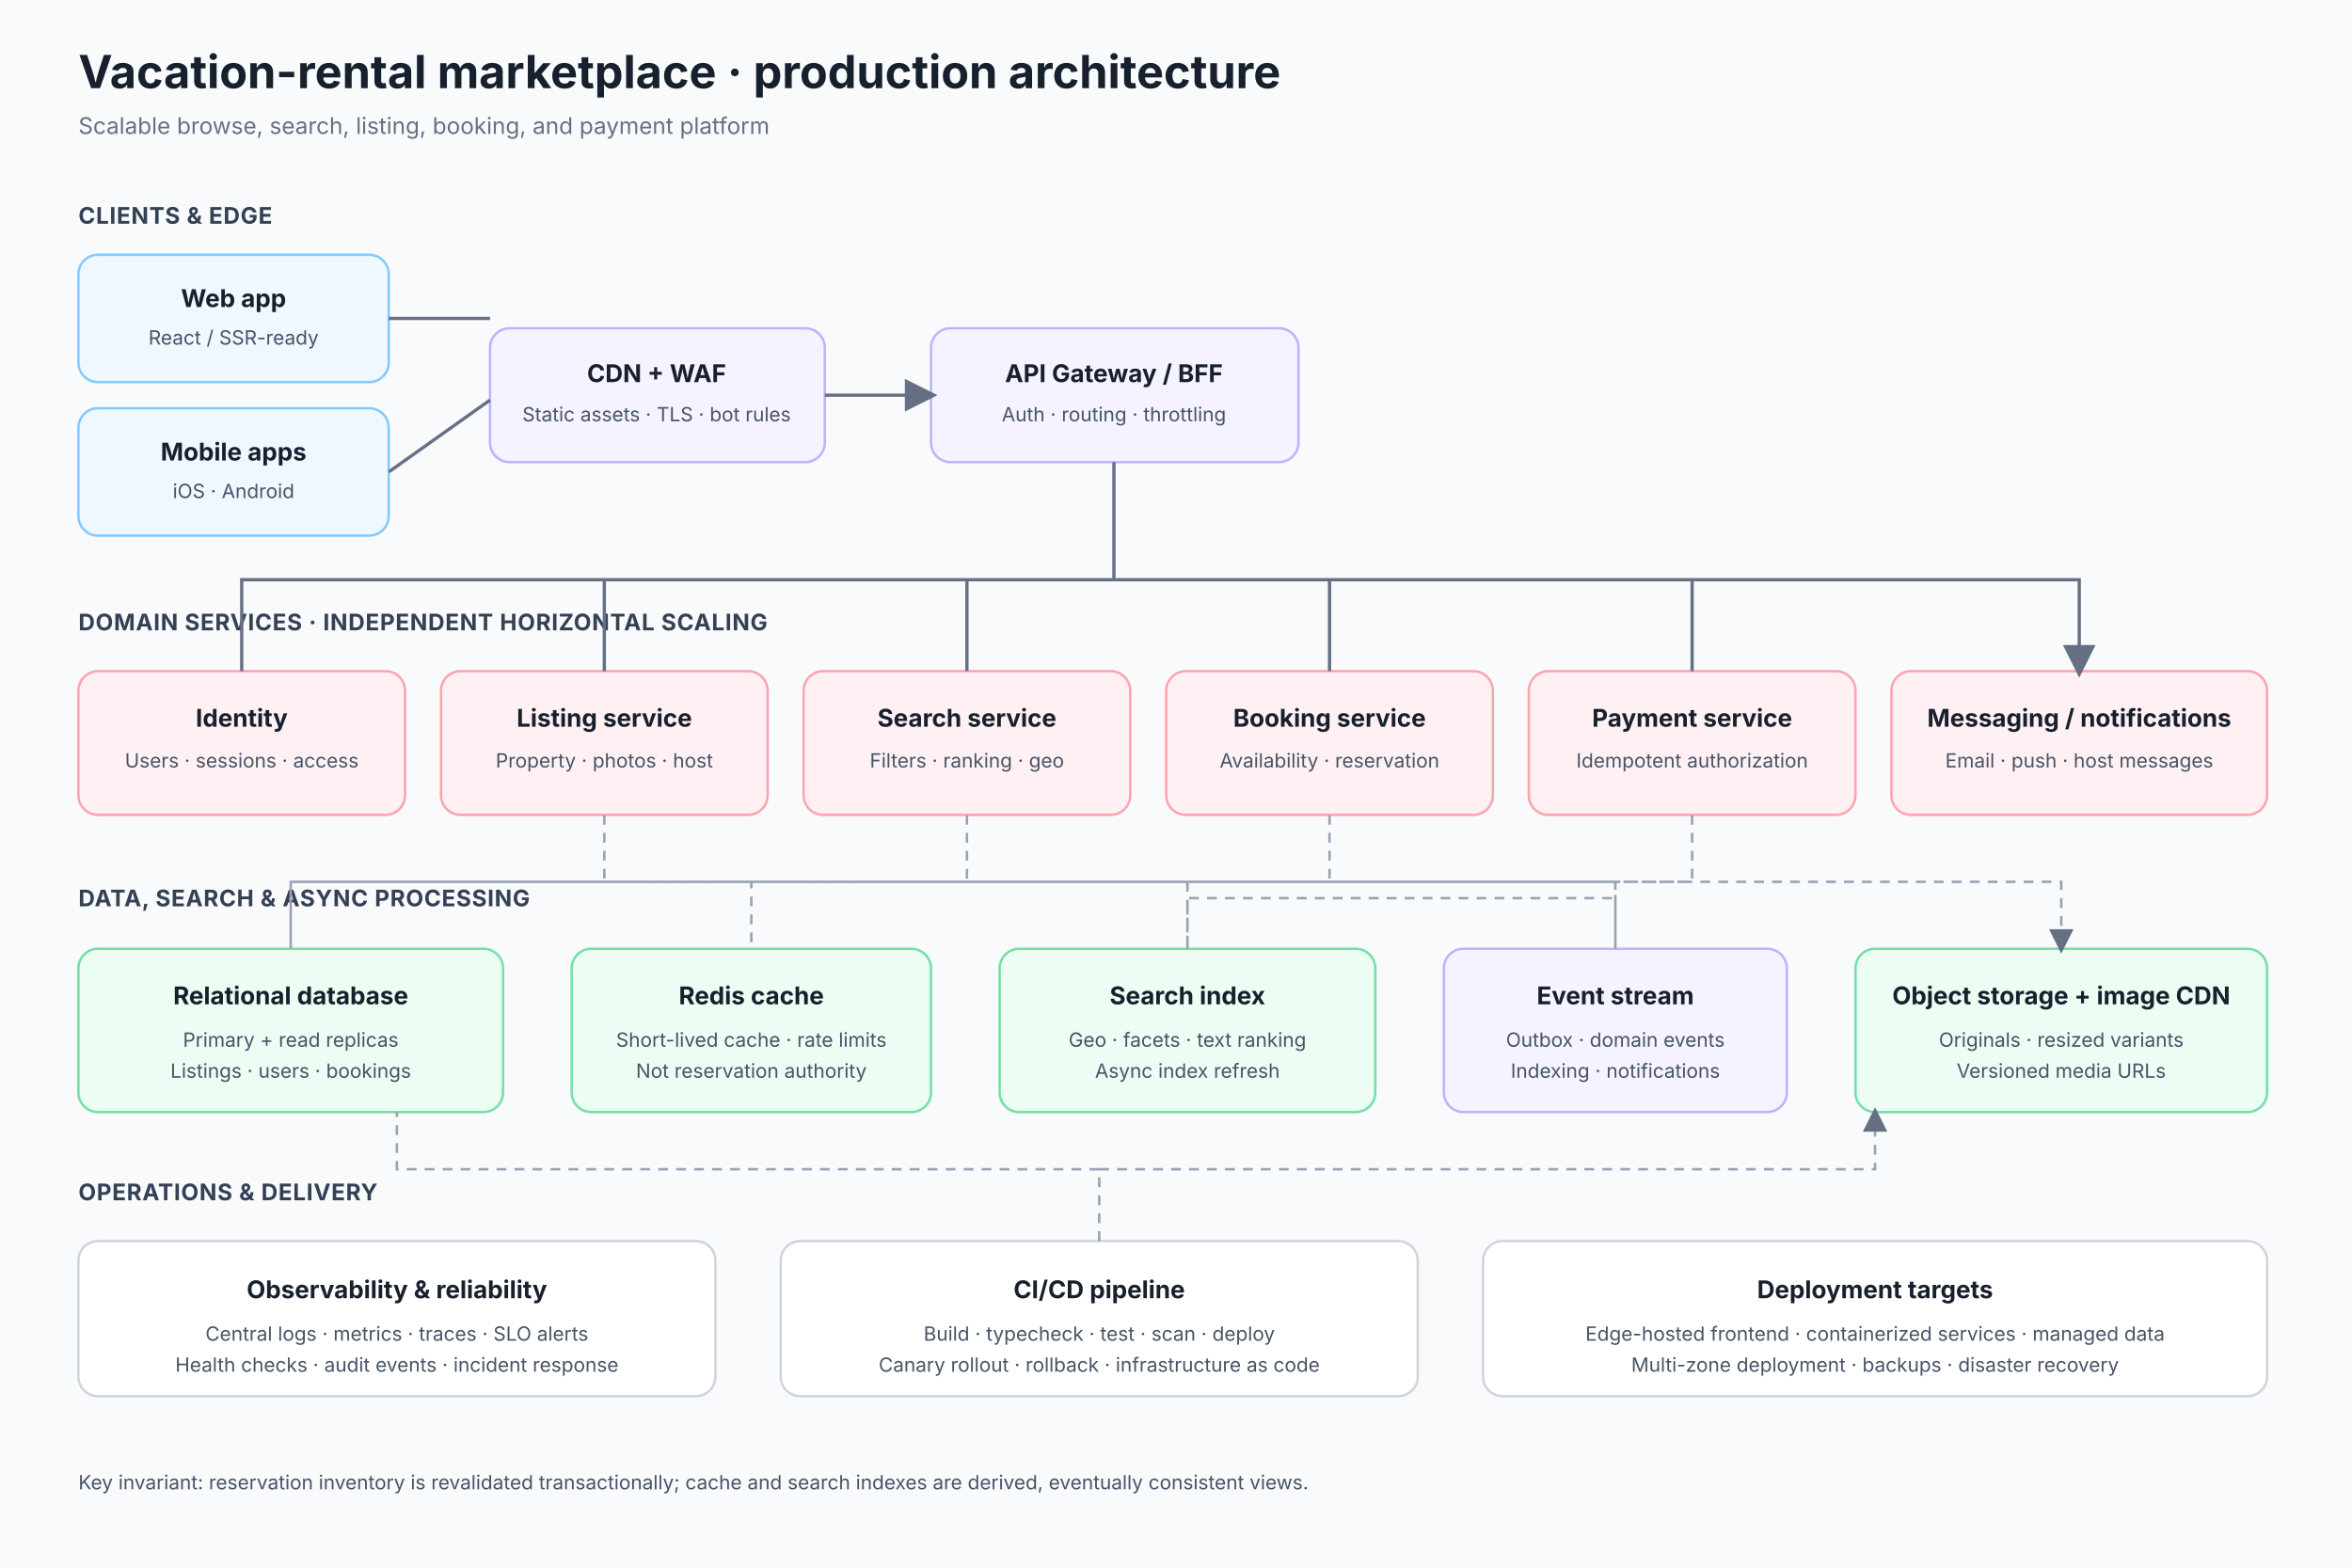
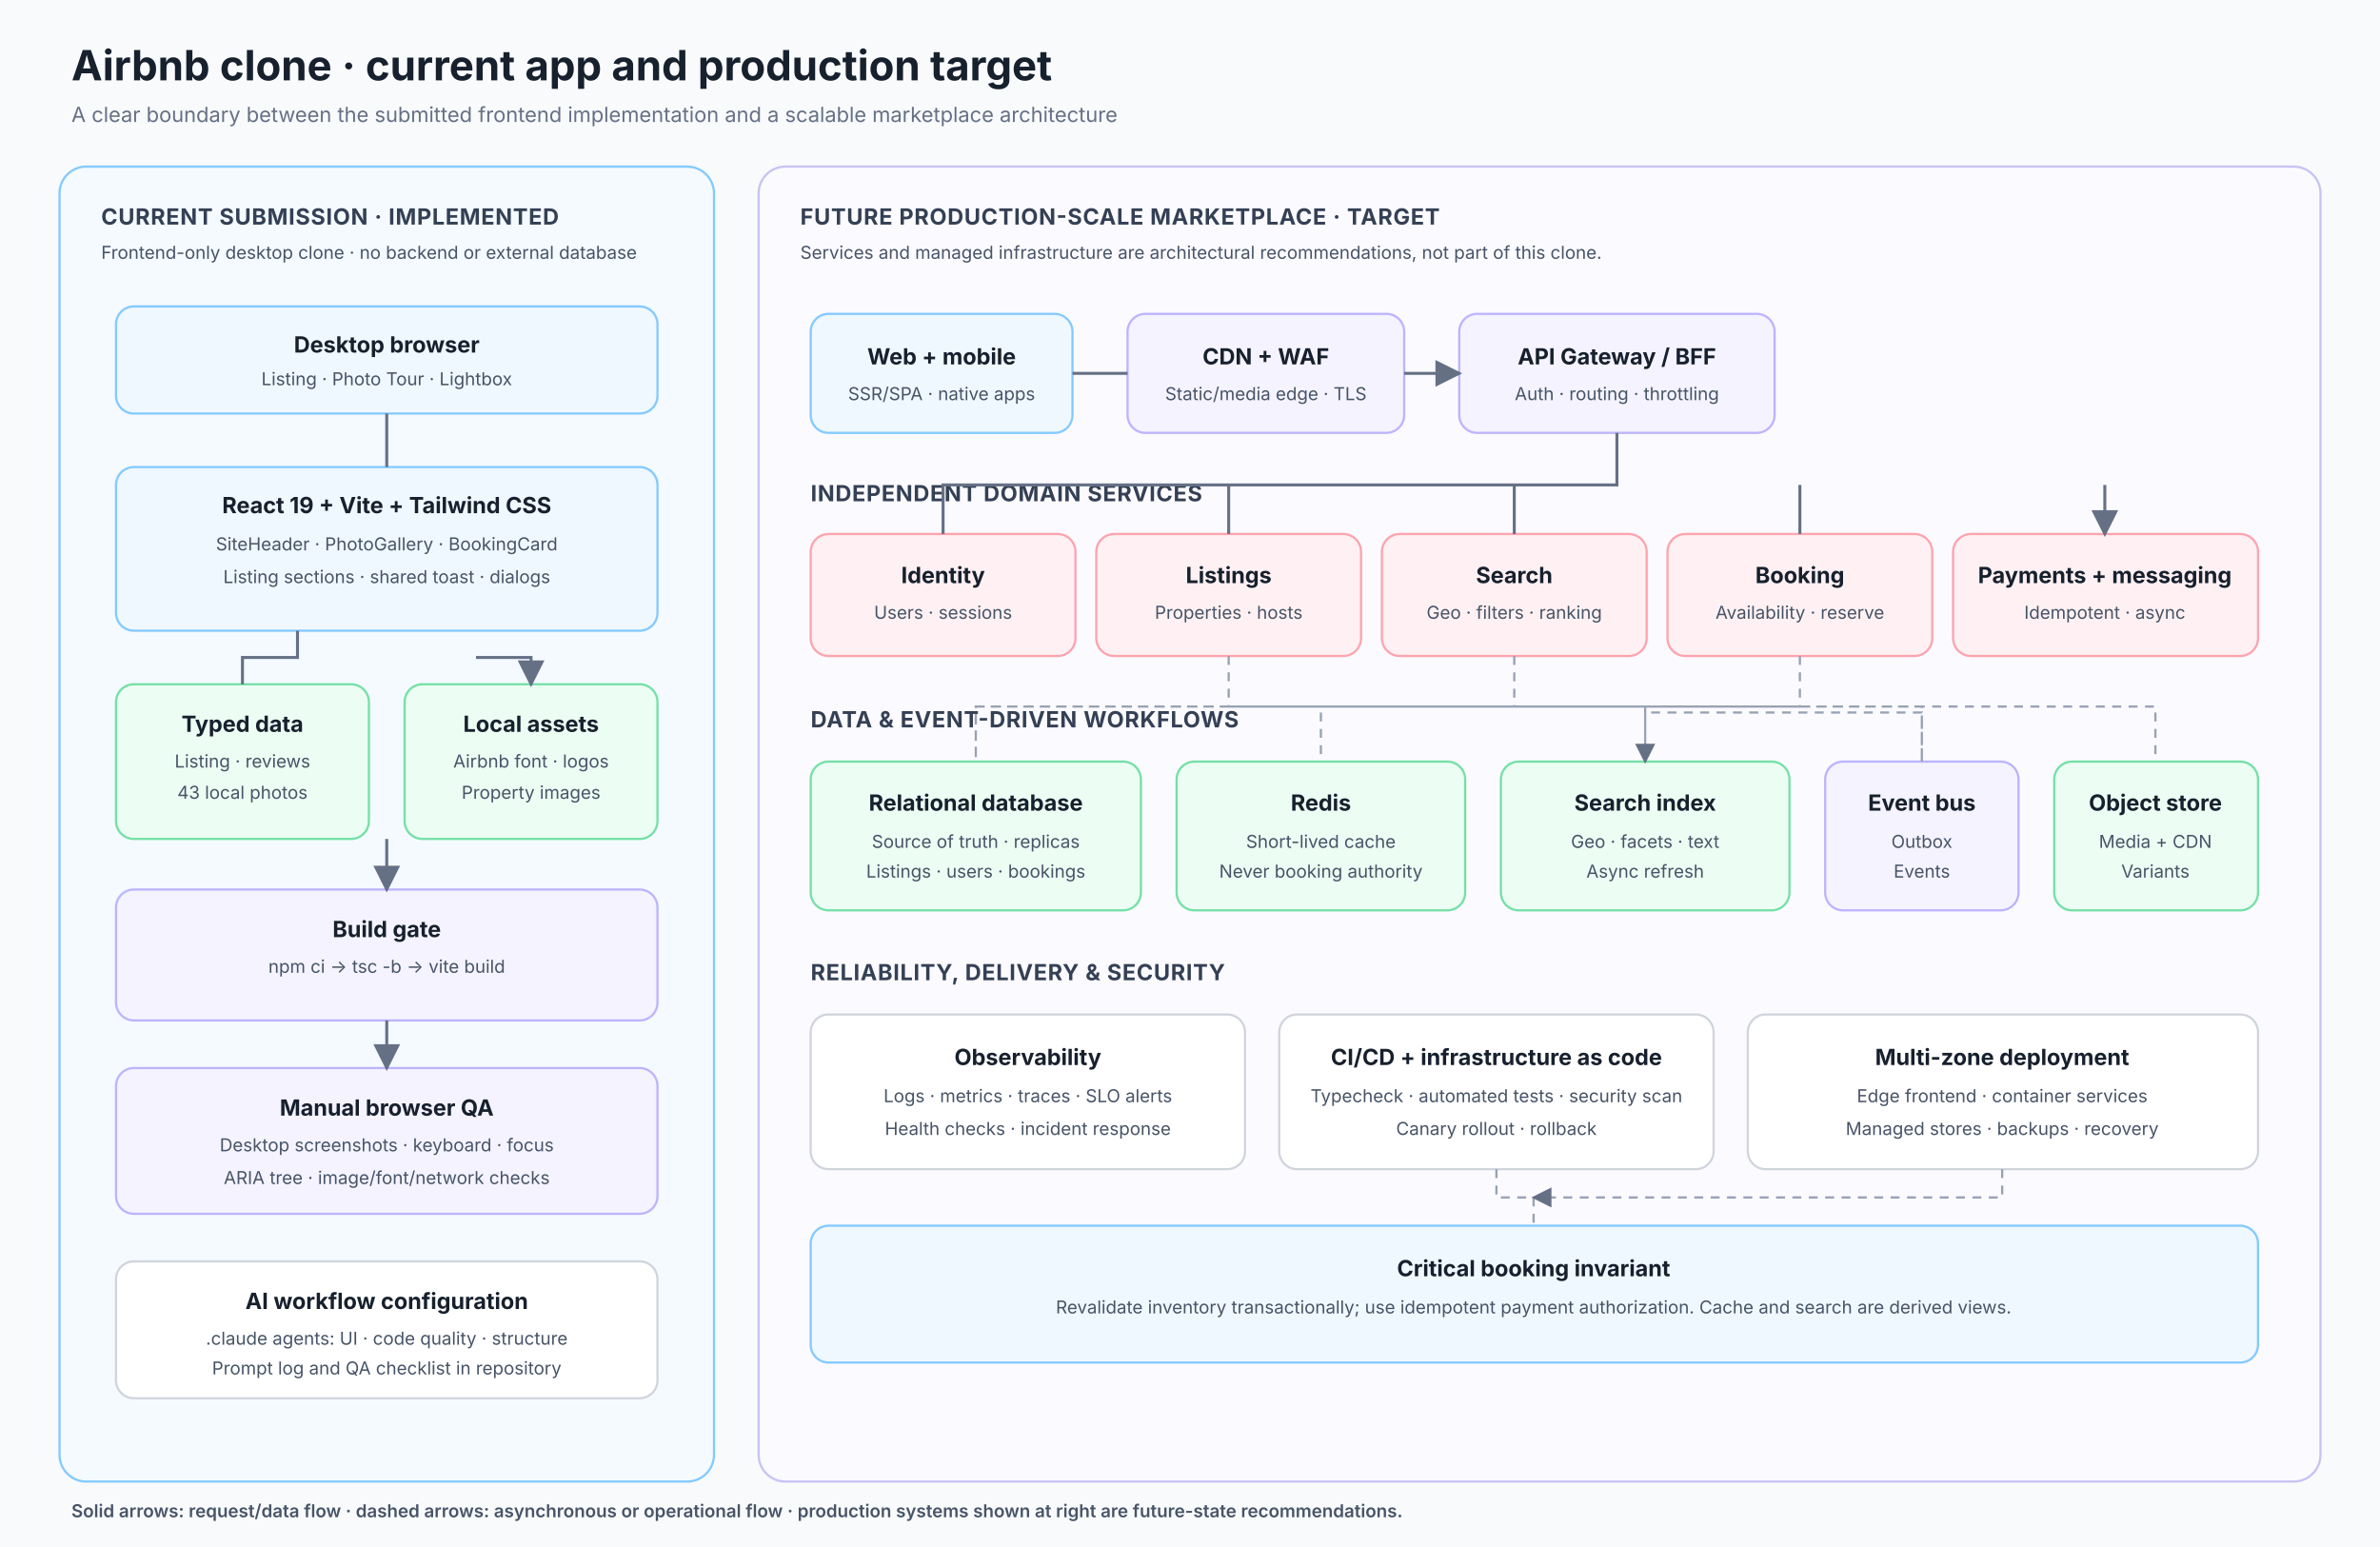
- <svg xmlns="http://www.w3.org/2000/svg" width="1440" height="960" viewBox="0 0 1440 960" role="img" aria-labelledby="title description">
+ <svg xmlns="http://www.w3.org/2000/svg" width="1600" height="1040" viewBox="0 0 1600 1040" role="img" aria-labelledby="title description">
  <defs>
-     <marker id="arrow" markerWidth="10" markerHeight="10" refX="8" refY="5" orient="auto">
-       <path d="M0 0L10 5L0 10Z" fill="#667085" />
+     <marker id="arrow" markerWidth="9" markerHeight="9" refX="8" refY="4.5" orient="auto">
+       <path d="M0 0L9 4.5L0 9Z" fill="#667085" />
    </marker>
    <style>
-       text{font-family:Inter,Arial,sans-serif;fill:#17202d}.title{font-size:28px;font-weight:700}.subtitle{font-size:14px;fill:#667085}.heading{font-size:14px;font-weight:700;letter-spacing:.4px;fill:#344054}.label{font-size:15px;font-weight:650}.small{font-size:12px;fill:#475467}.box{fill:#fff;stroke:#d0d5dd;stroke-width:1.5;rx:12}.blue{fill:#eff8ff;stroke:#84caff}.pink{fill:#fff1f3;stroke:#fda4af}.green{fill:#ecfdf3;stroke:#75e0a7}.purple{fill:#f4f3ff;stroke:#bdb4fe}.line{fill:none;stroke:#667085;stroke-width:2;marker-end:url(#arrow)}.dash{fill:none;stroke:#98a2b3;stroke-width:1.5;stroke-dasharray:6 5;marker-end:url(#arrow)}
+       text{font-family:Inter,Arial,sans-serif;fill:#17202d}.title{font-size:28px;font-weight:700}.subtitle{font-size:14px;fill:#667085}.section{font-size:15px;font-weight:700;letter-spacing:.45px;fill:#344054}.label{font-size:15px;font-weight:650}.small{font-size:12px;fill:#475467}.note{font-size:12px;font-weight:600;fill:#475467}.box{fill:#fff;stroke:#d0d5dd;stroke-width:1.5;rx:12}.blue{fill:#eff8ff;stroke:#84caff}.pink{fill:#fff1f3;stroke:#fda4af}.green{fill:#ecfdf3;stroke:#75e0a7}.purple{fill:#f4f3ff;stroke:#bdb4fe}.panel{fill:#fff;stroke:#d0d5dd;stroke-width:1.5;rx:18}.currentPanel{fill:#f4faff;stroke:#84caff}.futurePanel{fill:#fbfaff;stroke:#c7c3f4}.line{fill:none;stroke:#667085;stroke-width:2;marker-end:url(#arrow)}.dash{fill:none;stroke:#98a2b3;stroke-width:1.5;stroke-dasharray:6 5;marker-end:url(#arrow)}
    </style>
  </defs>
-   <rect width="1440" height="960" fill="#f8fafc" />
-   <text x="48" y="54" class="title">Vacation-rental marketplace · production architecture</text>
-   <text x="48" y="82" class="subtitle">Scalable browse, search, listing, booking, and payment platform</text>
-   <text x="48" y="137" class="heading">CLIENTS &amp; EDGE</text>
-   <rect x="48" y="156" width="190" height="78" class="box blue" />
-   <text x="143" y="188" text-anchor="middle" class="label">Web app</text>
-   <text x="143" y="211" text-anchor="middle" class="small">React / SSR-ready</text>
-   <rect x="48" y="250" width="190" height="78" class="box blue" />
-   <text x="143" y="282" text-anchor="middle" class="label">Mobile apps</text>
-   <text x="143" y="305" text-anchor="middle" class="small">iOS · Android</text>
-   <rect x="300" y="201" width="205" height="82" class="box purple" />
-   <text x="402" y="234" text-anchor="middle" class="label">CDN + WAF</text>
-   <text x="402" y="258" text-anchor="middle" class="small">Static assets · TLS · bot rules</text>
-   <rect x="570" y="201" width="225" height="82" class="box purple" />
-   <text x="682" y="234" text-anchor="middle" class="label">API Gateway / BFF</text>
-   <text x="682" y="258" text-anchor="middle" class="small">Auth · routing · throttling</text>
-   <path d="M238 195H300M238 289L300 245M505 242H570" class="line" />
-   <text x="48" y="386" class="heading">DOMAIN SERVICES · INDEPENDENT HORIZONTAL SCALING</text>
-   <rect x="48" y="411" width="200" height="88" class="box pink" />
-   <text x="148" y="445" text-anchor="middle" class="label">Identity</text>
-   <text x="148" y="470" text-anchor="middle" class="small">Users · sessions · access</text>
-   <rect x="270" y="411" width="200" height="88" class="box pink" />
-   <text x="370" y="445" text-anchor="middle" class="label">Listing service</text>
-   <text x="370" y="470" text-anchor="middle" class="small">Property · photos · host</text>
-   <rect x="492" y="411" width="200" height="88" class="box pink" />
-   <text x="592" y="445" text-anchor="middle" class="label">Search service</text>
-   <text x="592" y="470" text-anchor="middle" class="small">Filters · ranking · geo</text>
-   <rect x="714" y="411" width="200" height="88" class="box pink" />
-   <text x="814" y="445" text-anchor="middle" class="label">Booking service</text>
-   <text x="814" y="470" text-anchor="middle" class="small">Availability · reservation</text>
-   <rect x="936" y="411" width="200" height="88" class="box pink" />
-   <text x="1036" y="445" text-anchor="middle" class="label">Payment service</text>
-   <text x="1036" y="470" text-anchor="middle" class="small">Idempotent authorization</text>
-   <rect x="1158" y="411" width="230" height="88" class="box pink" />
-   <text x="1273" y="445" text-anchor="middle" class="label">Messaging / notifications</text>
-   <text x="1273" y="470" text-anchor="middle" class="small">Email · push · host messages</text>
-   <path d="M682 283V355H148V411M682 355H370V411M682 355H592V411M682 355H814V411M682 355H1036V411M682 355H1273V411" class="line" />
-   <text x="48" y="555" class="heading">DATA, SEARCH &amp; ASYNC PROCESSING</text>
-   <rect x="48" y="581" width="260" height="100" class="box green" />
-   <text x="178" y="615" text-anchor="middle" class="label">Relational database</text>
-   <text x="178" y="641" text-anchor="middle" class="small">Primary + read replicas</text>
-   <text x="178" y="660" text-anchor="middle" class="small">Listings · users · bookings</text>
-   <rect x="350" y="581" width="220" height="100" class="box green" />
-   <text x="460" y="615" text-anchor="middle" class="label">Redis cache</text>
-   <text x="460" y="641" text-anchor="middle" class="small">Short-lived cache · rate limits</text>
-   <text x="460" y="660" text-anchor="middle" class="small">Not reservation authority</text>
-   <rect x="612" y="581" width="230" height="100" class="box green" />
-   <text x="727" y="615" text-anchor="middle" class="label">Search index</text>
-   <text x="727" y="641" text-anchor="middle" class="small">Geo · facets · text ranking</text>
-   <text x="727" y="660" text-anchor="middle" class="small">Async index refresh</text>
-   <rect x="884" y="581" width="210" height="100" class="box purple" />
-   <text x="989" y="615" text-anchor="middle" class="label">Event stream</text>
-   <text x="989" y="641" text-anchor="middle" class="small">Outbox · domain events</text>
-   <text x="989" y="660" text-anchor="middle" class="small">Indexing · notifications</text>
-   <rect x="1136" y="581" width="252" height="100" class="box green" />
-   <text x="1262" y="615" text-anchor="middle" class="label">Object storage + image CDN</text>
-   <text x="1262" y="641" text-anchor="middle" class="small">Originals · resized variants</text>
-   <text x="1262" y="660" text-anchor="middle" class="small">Versioned media URLs</text>
-   <path d="M370 499V540H178V581M370 540H460V581M592 499V540H727V581M814 499V540H178V581M1036 499V540H178V581M370 540H989V581M592 540H989V581M989 581V550H727V581M370 540H1262V581" class="dash" />
-   <text x="48" y="735" class="heading">OPERATIONS &amp; DELIVERY</text>
-   <rect x="48" y="760" width="390" height="95" class="box" />
-   <text x="243" y="795" text-anchor="middle" class="label">Observability &amp; reliability</text>
-   <text x="243" y="821" text-anchor="middle" class="small">Central logs · metrics · traces · SLO alerts</text>
-   <text x="243" y="840" text-anchor="middle" class="small">Health checks · audit events · incident response</text>
-   <rect x="478" y="760" width="390" height="95" class="box" />
-   <text x="673" y="795" text-anchor="middle" class="label">CI/CD pipeline</text>
-   <text x="673" y="821" text-anchor="middle" class="small">Build · typecheck · test · scan · deploy</text>
-   <text x="673" y="840" text-anchor="middle" class="small">Canary rollout · rollback · infrastructure as code</text>
-   <rect x="908" y="760" width="480" height="95" class="box" />
-   <text x="1148" y="795" text-anchor="middle" class="label">Deployment targets</text>
-   <text x="1148" y="821" text-anchor="middle" class="small">Edge-hosted frontend · containerized services · managed data</text>
-   <text x="1148" y="840" text-anchor="middle" class="small">Multi-zone deployment · backups · disaster recovery</text>
-   <path d="M673 760V716H243V681M673 760V716H1148V681" class="dash" />
-   <text x="48" y="912" class="small">Key invariant: reservation inventory is revalidated transactionally; cache and search indexes are derived, eventually consistent views.</text>
+   <rect width="1600" height="1040" fill="#f8fafc" />
+   <text x="48" y="54" class="title">Airbnb clone · current app and production target</text>
+   <text x="48" y="82" class="subtitle">A clear boundary between the submitted frontend implementation and a scalable marketplace architecture</text>
+   <rect x="40" y="112" width="440" height="884" class="panel currentPanel" />
+   <text x="68" y="151" class="section">CURRENT SUBMISSION · IMPLEMENTED</text>
+   <text x="68" y="174" class="small">Frontend-only desktop clone · no backend or external database</text>
+   <rect x="78" y="206" width="364" height="72" class="box blue" />
+   <text x="260" y="237" text-anchor="middle" class="label">Desktop browser</text>
+   <text x="260" y="259" text-anchor="middle" class="small">Listing · Photo Tour · Lightbox</text>
+   <rect x="78" y="314" width="364" height="110" class="box blue" />
+   <text x="260" y="345" text-anchor="middle" class="label">React 19 + Vite + Tailwind CSS</text>
+   <text x="260" y="370" text-anchor="middle" class="small">SiteHeader · PhotoGallery · BookingCard</text>
+   <text x="260" y="392" text-anchor="middle" class="small">Listing sections · shared toast · dialogs</text>
+   <rect x="78" y="460" width="170" height="104" class="box green" />
+   <text x="163" y="492" text-anchor="middle" class="label">Typed data</text>
+   <text x="163" y="516" text-anchor="middle" class="small">Listing · reviews</text>
+   <text x="163" y="537" text-anchor="middle" class="small">43 local photos</text>
+   <rect x="272" y="460" width="170" height="104" class="box green" />
+   <text x="357" y="492" text-anchor="middle" class="label">Local assets</text>
+   <text x="357" y="516" text-anchor="middle" class="small">Airbnb font · logos</text>
+   <text x="357" y="537" text-anchor="middle" class="small">Property images</text>
+   <path d="M260 278V314M200 424V442H163V460M320 442H357V460" class="line" />
+   <rect x="78" y="598" width="364" height="88" class="box purple" />
+   <text x="260" y="630" text-anchor="middle" class="label">Build gate</text>
+   <text x="260" y="654" text-anchor="middle" class="small">npm ci → tsc -b → vite build</text>
+   <path d="M260 564V598" class="line" />
+   <rect x="78" y="718" width="364" height="98" class="box purple" />
+   <text x="260" y="750" text-anchor="middle" class="label">Manual browser QA</text>
+   <text x="260" y="774" text-anchor="middle" class="small">Desktop screenshots · keyboard · focus</text>
+   <text x="260" y="796" text-anchor="middle" class="small">ARIA tree · image/font/network checks</text>
+   <path d="M260 686V718" class="line" />
+   <rect x="78" y="848" width="364" height="92" class="box" />
+   <text x="260" y="880" text-anchor="middle" class="label">AI workflow configuration</text>
+   <text x="260" y="904" text-anchor="middle" class="small">.claude agents: UI · code quality · structure</text>
+   <text x="260" y="924" text-anchor="middle" class="small">Prompt log and QA checklist in repository</text>
+   <rect x="510" y="112" width="1050" height="884" class="panel futurePanel" />
+   <text x="538" y="151" class="section">FUTURE PRODUCTION-SCALE MARKETPLACE · TARGET</text>
+   <text x="538" y="174" class="small">Services and managed infrastructure are architectural recommendations, not part of this clone.</text>
+   <rect x="545" y="211" width="176" height="80" class="box blue" />
+   <text x="633" y="245" text-anchor="middle" class="label">Web + mobile</text>
+   <text x="633" y="269" text-anchor="middle" class="small">SSR/SPA · native apps</text>
+   <rect x="758" y="211" width="186" height="80" class="box purple" />
+   <text x="851" y="245" text-anchor="middle" class="label">CDN + WAF</text>
+   <text x="851" y="269" text-anchor="middle" class="small">Static/media edge · TLS</text>
+   <rect x="981" y="211" width="212" height="80" class="box purple" />
+   <text x="1087" y="245" text-anchor="middle" class="label">API Gateway / BFF</text>
+   <text x="1087" y="269" text-anchor="middle" class="small">Auth · routing · throttling</text>
+   <path d="M721 251H758M944 251H981" class="line" />
+   <text x="545" y="337" class="section">INDEPENDENT DOMAIN SERVICES</text>
+   <rect x="545" y="359" width="178" height="82" class="box pink" />
+   <text x="634" y="392" text-anchor="middle" class="label">Identity</text>
+   <text x="634" y="416" text-anchor="middle" class="small">Users · sessions</text>
+   <rect x="737" y="359" width="178" height="82" class="box pink" />
+   <text x="826" y="392" text-anchor="middle" class="label">Listings</text>
+   <text x="826" y="416" text-anchor="middle" class="small">Properties · hosts</text>
+   <rect x="929" y="359" width="178" height="82" class="box pink" />
+   <text x="1018" y="392" text-anchor="middle" class="label">Search</text>
+   <text x="1018" y="416" text-anchor="middle" class="small">Geo · filters · ranking</text>
+   <rect x="1121" y="359" width="178" height="82" class="box pink" />
+   <text x="1210" y="392" text-anchor="middle" class="label">Booking</text>
+   <text x="1210" y="416" text-anchor="middle" class="small">Availability · reserve</text>
+   <rect x="1313" y="359" width="205" height="82" class="box pink" />
+   <text x="1415" y="392" text-anchor="middle" class="label">Payments + messaging</text>
+   <text x="1415" y="416" text-anchor="middle" class="small">Idempotent · async</text>
+   <path d="M1087 291V326H634V359M826 326V359M1018 326V359M1210 326V359M1415 326V359" class="line" />
+   <text x="545" y="489" class="section">DATA &amp; EVENT-DRIVEN WORKFLOWS</text>
+   <rect x="545" y="512" width="222" height="100" class="box green" />
+   <text x="656" y="545" text-anchor="middle" class="label">Relational database</text>
+   <text x="656" y="570" text-anchor="middle" class="small">Source of truth · replicas</text>
+   <text x="656" y="590" text-anchor="middle" class="small">Listings · users · bookings</text>
+   <rect x="791" y="512" width="194" height="100" class="box green" />
+   <text x="888" y="545" text-anchor="middle" class="label">Redis</text>
+   <text x="888" y="570" text-anchor="middle" class="small">Short-lived cache</text>
+   <text x="888" y="590" text-anchor="middle" class="small">Never booking authority</text>
+   <rect x="1009" y="512" width="194" height="100" class="box green" />
+   <text x="1106" y="545" text-anchor="middle" class="label">Search index</text>
+   <text x="1106" y="570" text-anchor="middle" class="small">Geo · facets · text</text>
+   <text x="1106" y="590" text-anchor="middle" class="small">Async refresh</text>
+   <rect x="1227" y="512" width="130" height="100" class="box purple" />
+   <text x="1292" y="545" text-anchor="middle" class="label">Event bus</text>
+   <text x="1292" y="570" text-anchor="middle" class="small">Outbox</text>
+   <text x="1292" y="590" text-anchor="middle" class="small">Events</text>
+   <rect x="1381" y="512" width="137" height="100" class="box green" />
+   <text x="1449" y="545" text-anchor="middle" class="label">Object store</text>
+   <text x="1449" y="570" text-anchor="middle" class="small">Media + CDN</text>
+   <text x="1449" y="590" text-anchor="middle" class="small">Variants</text>
+   <path d="M826 441V475H656V512M1210 441V475H656V512M826 475H888V512M1018 441V475H1106V512M1210 475H1292V512M826 475H1449V512M1292 512V479H1106V512" class="dash" />
+   <text x="545" y="659" class="section">RELIABILITY, DELIVERY &amp; SECURITY</text>
+   <rect x="545" y="682" width="292" height="104" class="box" />
+   <text x="691" y="716" text-anchor="middle" class="label">Observability</text>
+   <text x="691" y="741" text-anchor="middle" class="small">Logs · metrics · traces · SLO alerts</text>
+   <text x="691" y="763" text-anchor="middle" class="small">Health checks · incident response</text>
+   <rect x="860" y="682" width="292" height="104" class="box" />
+   <text x="1006" y="716" text-anchor="middle" class="label">CI/CD + infrastructure as code</text>
+   <text x="1006" y="741" text-anchor="middle" class="small">Typecheck · automated tests · security scan</text>
+   <text x="1006" y="763" text-anchor="middle" class="small">Canary rollout · rollback</text>
+   <rect x="1175" y="682" width="343" height="104" class="box" />
+   <text x="1346" y="716" text-anchor="middle" class="label">Multi-zone deployment</text>
+   <text x="1346" y="741" text-anchor="middle" class="small">Edge frontend · container services</text>
+   <text x="1346" y="763" text-anchor="middle" class="small">Managed stores · backups · recovery</text>
+   <rect x="545" y="824" width="973" height="92" class="box blue" />
+   <text x="1031" y="858" text-anchor="middle" class="label">Critical booking invariant</text>
+   <text x="1031" y="883" text-anchor="middle" class="small">Revalidate inventory transactionally; use idempotent payment authorization. Cache and search are derived views.</text>
+   <path d="M1006 786V805H1031V824M1346 786V805H1031" class="dash" />
+   <text x="48" y="1020" class="note">Solid arrows: request/data flow · dashed arrows: asynchronous or operational flow · production systems shown at right are future-state recommendations.</text>
</svg>
